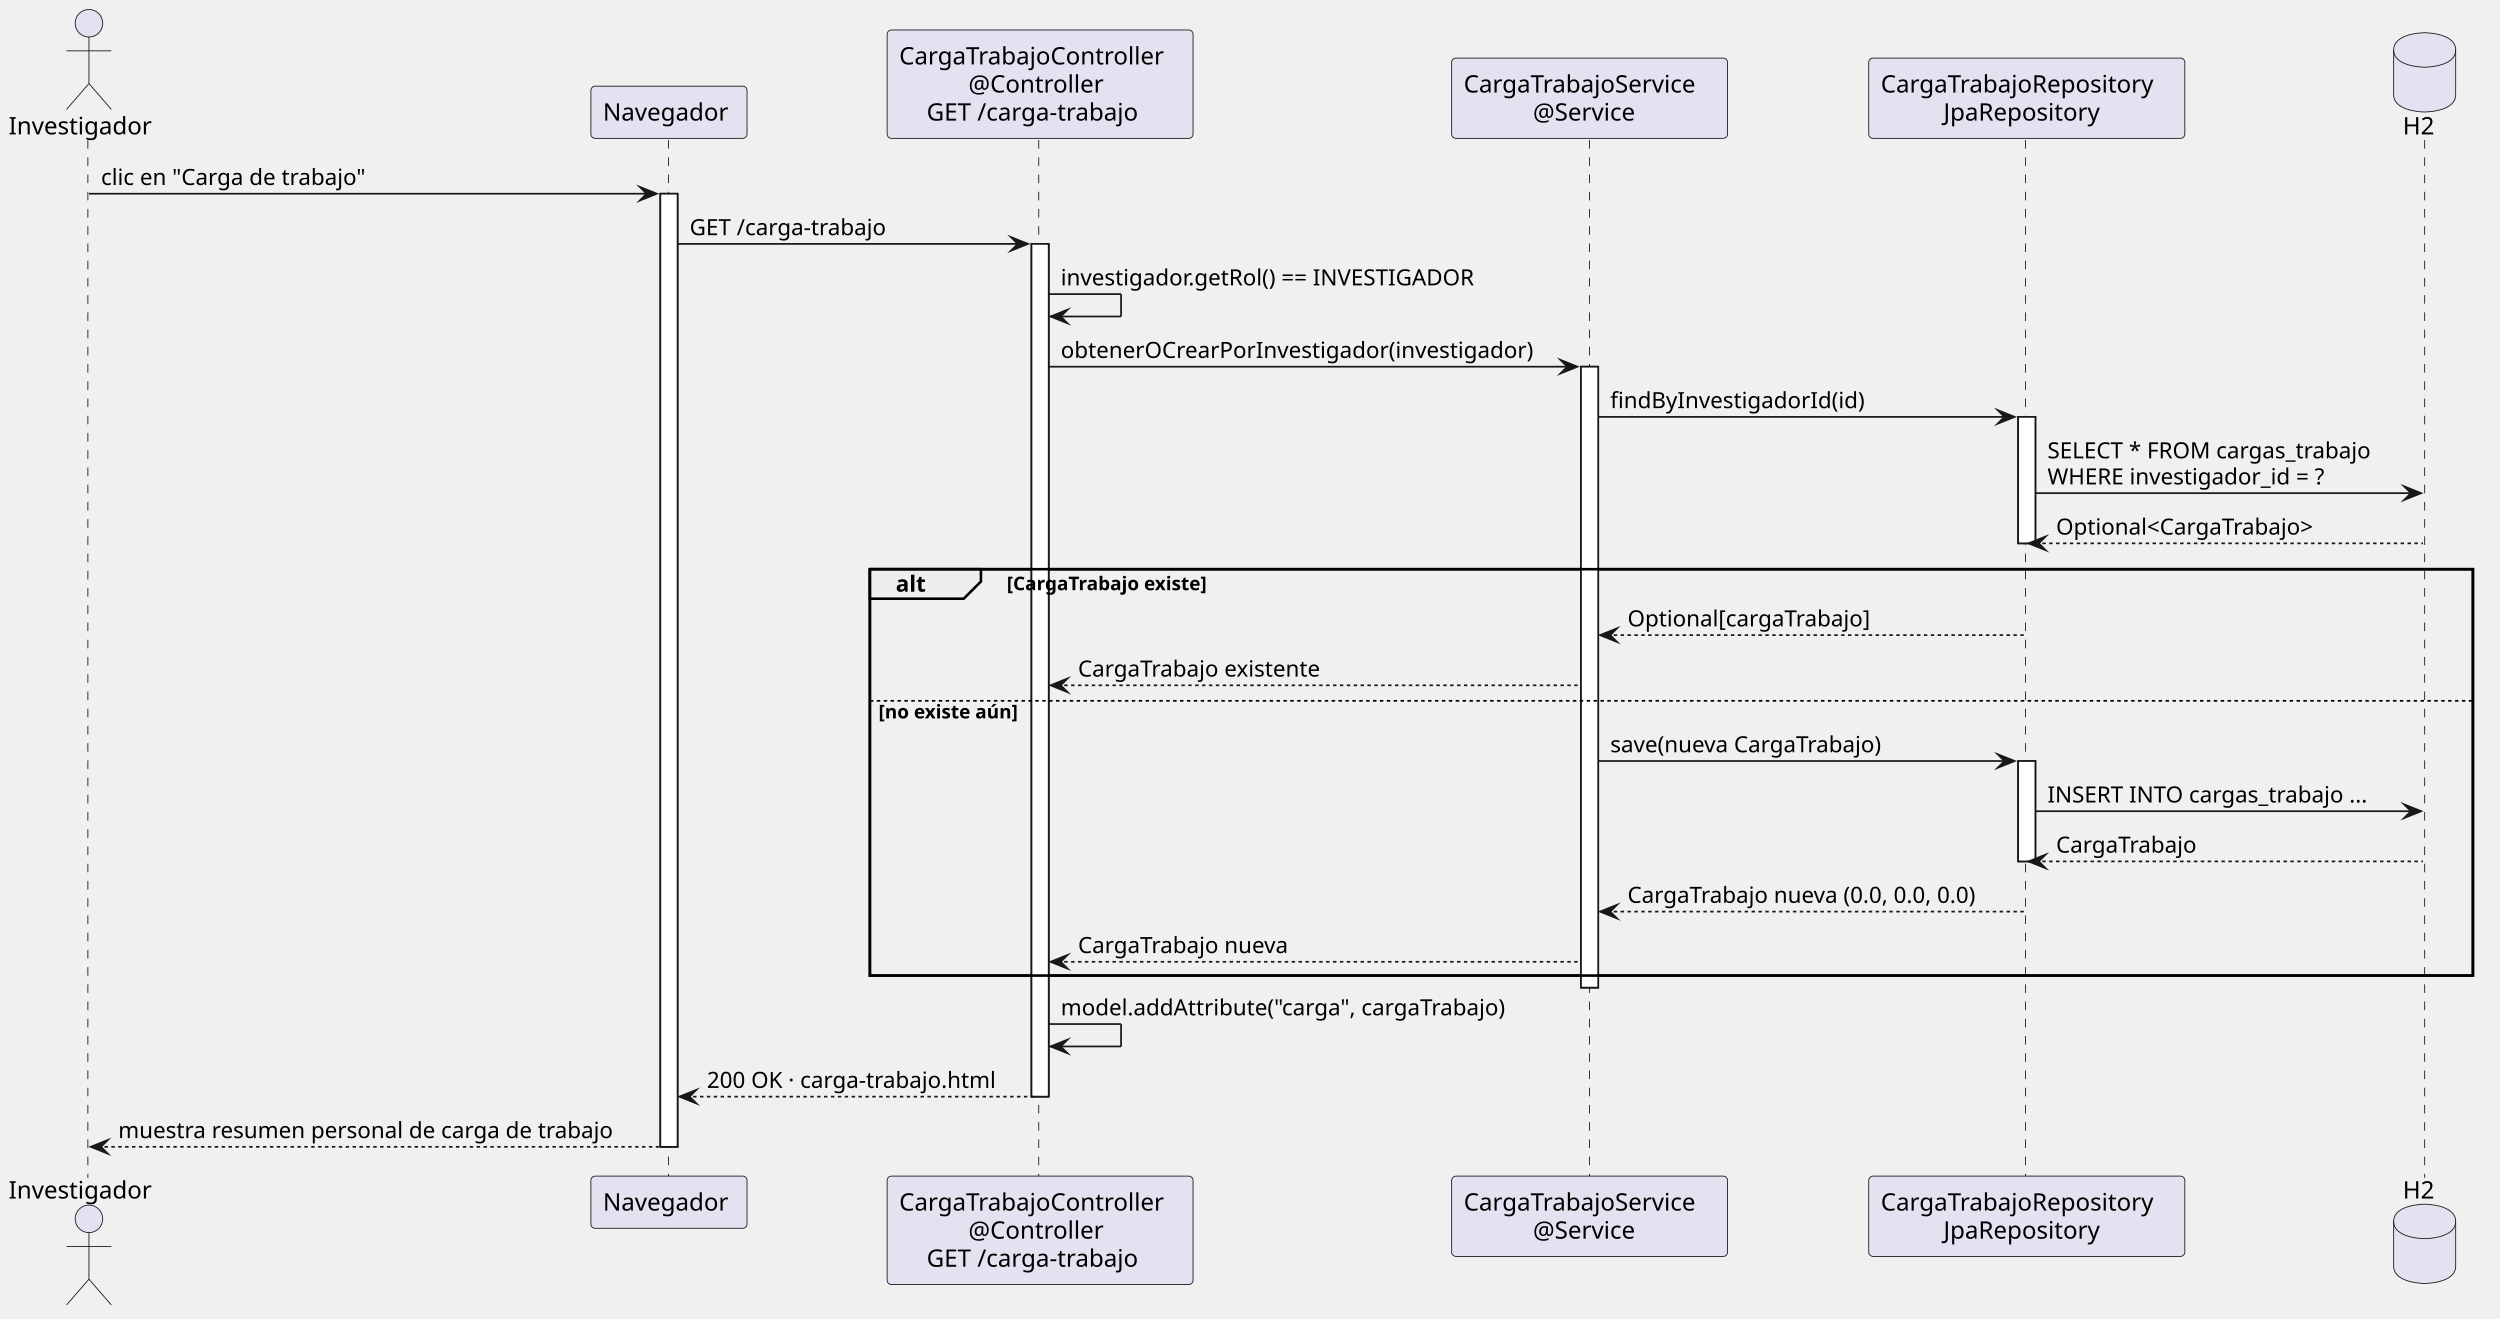
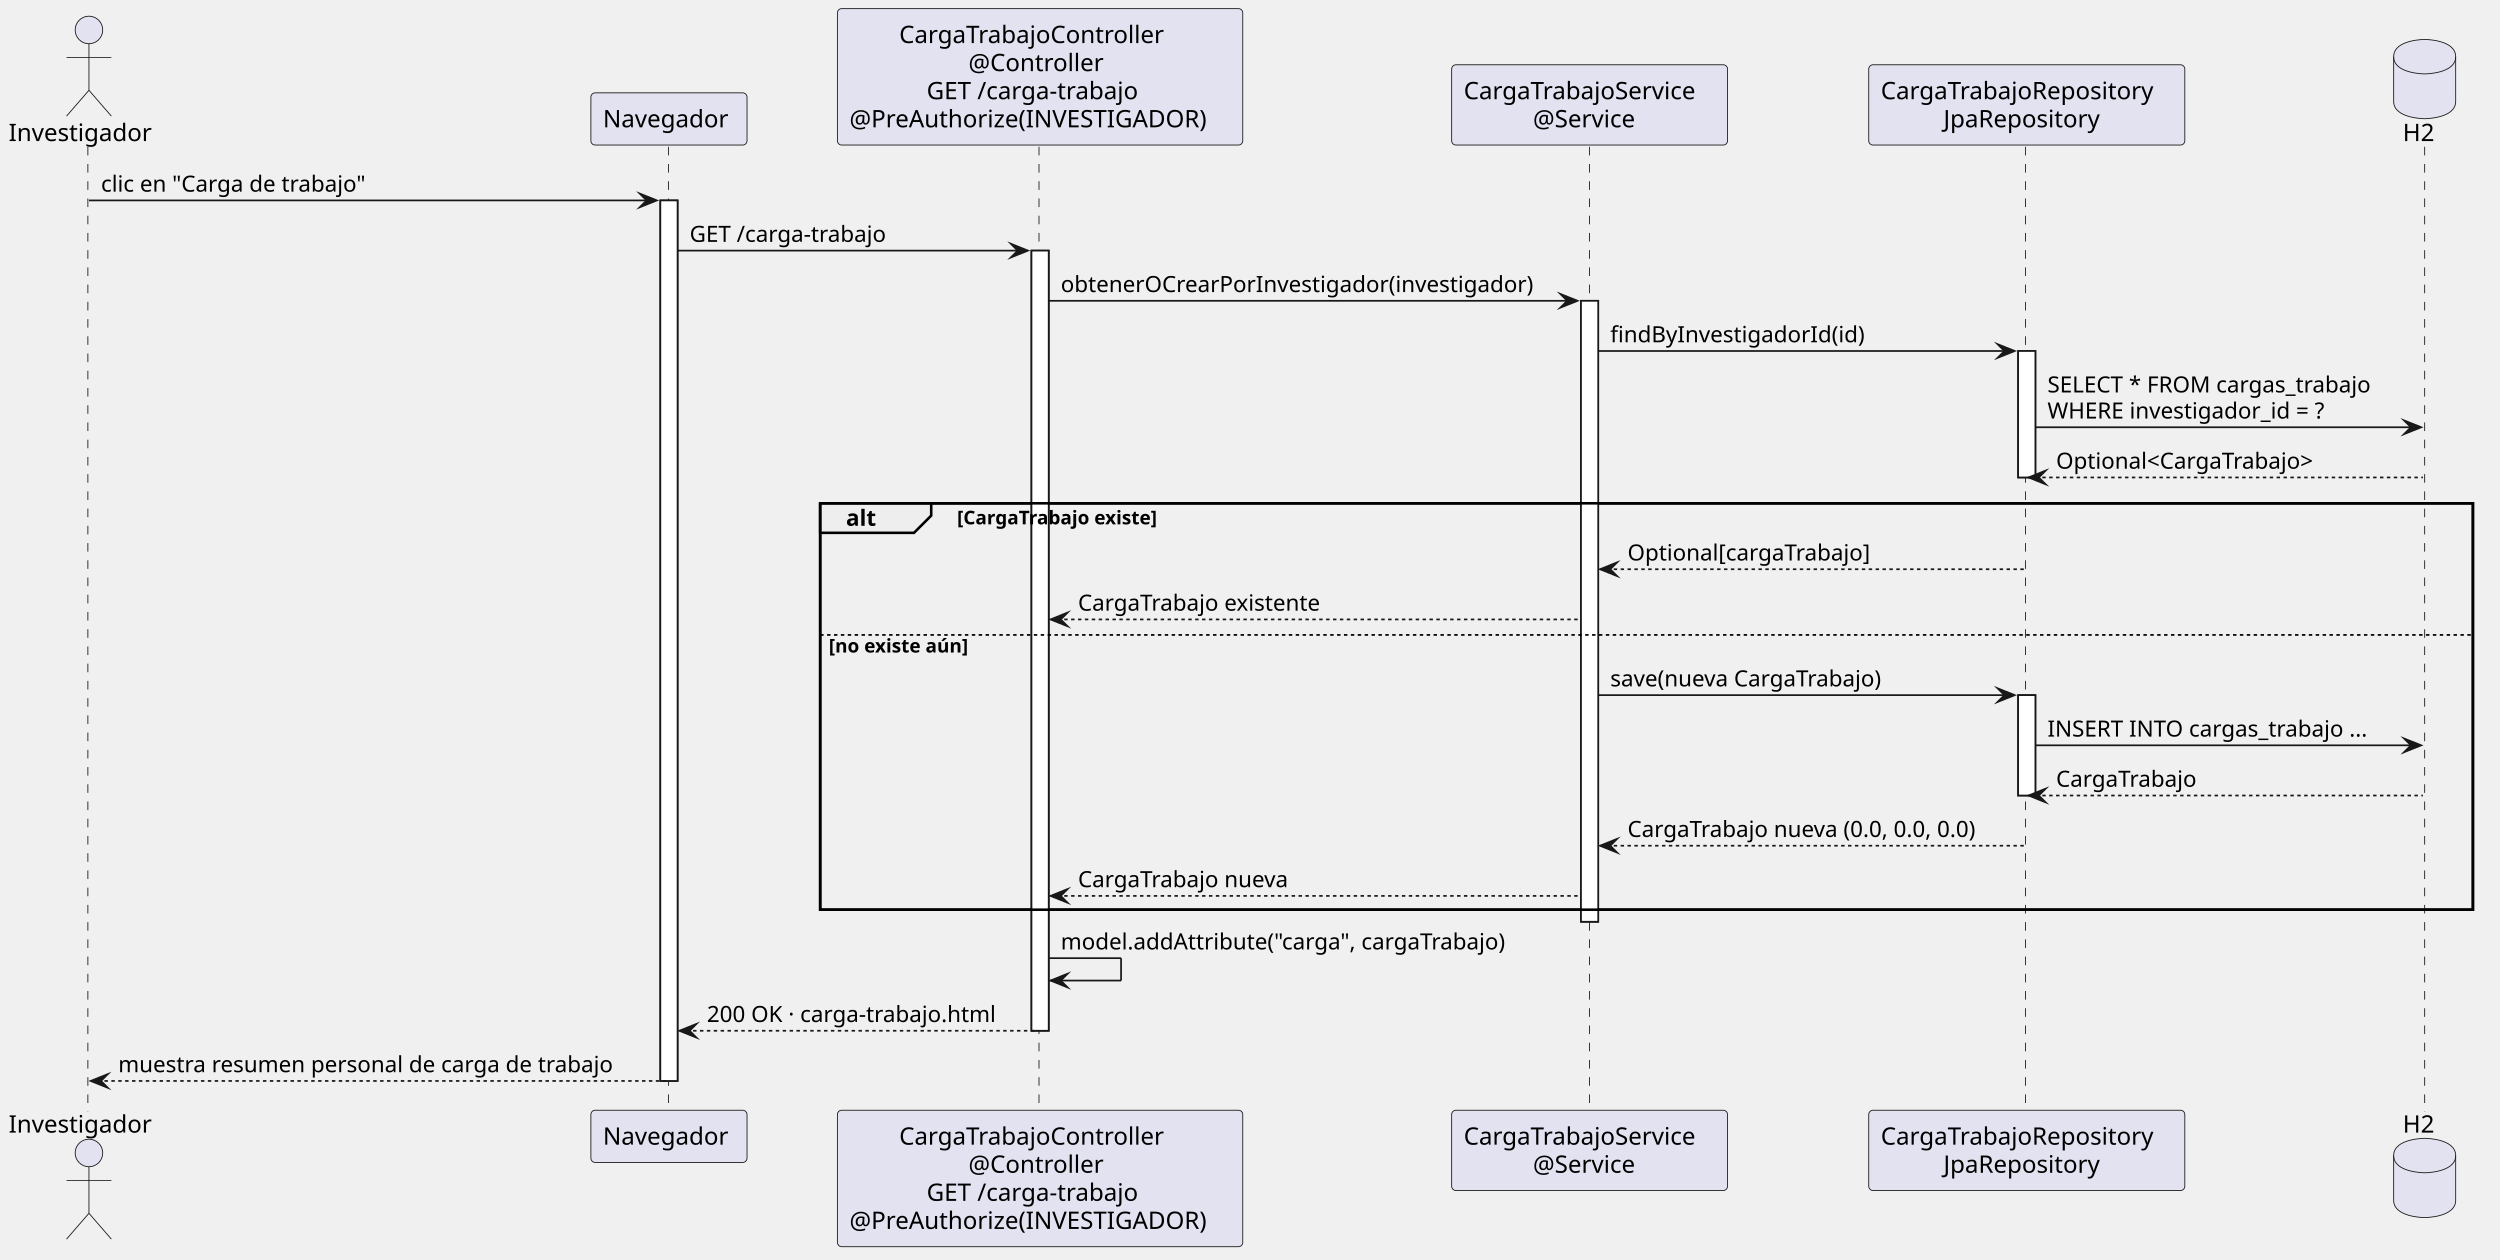
- <svg xmlns="http://www.w3.org/2000/svg" contentStyleType="text/css" data-diagram-type="SEQUENCE" height="765px" preserveAspectRatio="none" style="width:1451px;height:765px;background:#FFFFFF;" version="1.1" viewBox="0 0 1451 765" width="1451px" zoomAndPan="magnify">
+ <svg xmlns="http://www.w3.org/2000/svg" contentStyleType="text/css" data-diagram-type="SEQUENCE" height="731px" preserveAspectRatio="none" style="width:1451px;height:731px;background:#FFFFFF;" version="1.1" viewBox="0 0 1451 731" width="1451px" zoomAndPan="magnify">
  <defs />
  <g>
    <g>
-       <rect fill="#FFFFFF" height="553.195" style="stroke:#181818;stroke-width:1;" width="10" x="383.263" y="112.43" />
-     </g>
-     <g>
-       <rect fill="#FFFFFF" height="494.93" style="stroke:#181818;stroke-width:1;" width="10" x="598.666" y="141.562" />
-     </g>
-     <g>
-       <rect fill="#FFFFFF" height="360.398" style="stroke:#181818;stroke-width:1;" width="10" x="917.602" y="212.828" />
-     </g>
-     <g>
-       <rect fill="#FFFFFF" height="73.398" style="stroke:#181818;stroke-width:1;" width="10" x="1171.34" y="241.961" />
-     </g>
-     <g>
-       <rect fill="#FFFFFF" height="58.266" style="stroke:#181818;stroke-width:1;" width="10" x="1171.34" y="441.695" />
-     </g>
-     <rect fill="none" height="235.867" style="stroke:#000000;stroke-width:1.5;" width="930.391" x="504.888" y="330.359" />
+       <rect fill="#FFFFFF" height="511.062" style="stroke:#181818;stroke-width:1;" width="10" x="383.263" y="116.32" />
+     </g>
+     <g>
+       <rect fill="#FFFFFF" height="452.797" style="stroke:#181818;stroke-width:1;" width="10" x="598.666" y="145.453" />
+     </g>
+     <g>
+       <rect fill="#FFFFFF" height="360.398" style="stroke:#181818;stroke-width:1;" width="10" x="917.602" y="174.586" />
+     </g>
+     <g>
+       <rect fill="#FFFFFF" height="73.398" style="stroke:#181818;stroke-width:1;" width="10" x="1171.34" y="203.719" />
+     </g>
+     <g>
+       <rect fill="#FFFFFF" height="58.266" style="stroke:#181818;stroke-width:1;" width="10" x="1171.34" y="403.453" />
+     </g>
+     <rect fill="none" height="235.867" style="stroke:#000000;stroke-width:1.5;" width="959.245" x="476.033" y="292.117" />
    <g class="participant-lifeline" data-entity-uid="part1" data-qualified-name="Inv" data-source-line="3" id="part1-lifeline">
      <g>
-         <rect fill="#000000" fill-opacity="0" height="602.328" width="8" x="47.623" y="81.297" />
-         <line style="stroke:#181818;stroke-width:0.5;stroke-dasharray:5,5;" x1="51" x2="51" y1="81.297" y2="683.625" />
+         <rect fill="#000000" fill-opacity="0" height="560.195" width="8" x="47.623" y="85.188" />
+         <line style="stroke:#181818;stroke-width:0.5;stroke-dasharray:5,5;" x1="51" x2="51" y1="85.188" y2="645.383" />
      </g>
    </g>
    <g class="participant-lifeline" data-entity-uid="part2" data-qualified-name="Nav" data-source-line="4" id="part2-lifeline">
      <g>
-         <rect fill="#000000" fill-opacity="0" height="602.328" width="8" x="384.263" y="81.297" />
-         <line style="stroke:#181818;stroke-width:0.5;stroke-dasharray:5,5;" x1="387.951" x2="387.951" y1="81.297" y2="683.625" />
+         <rect fill="#000000" fill-opacity="0" height="560.195" width="8" x="384.263" y="85.188" />
+         <line style="stroke:#181818;stroke-width:0.5;stroke-dasharray:5,5;" x1="387.951" x2="387.951" y1="85.188" y2="645.383" />
      </g>
    </g>
    <g class="participant-lifeline" data-entity-uid="part3" data-qualified-name="Ctrl" data-source-line="5" id="part3-lifeline">
      <g>
-         <rect fill="#000000" fill-opacity="0" height="602.328" width="8" x="599.666" y="81.297" />
-         <line style="stroke:#181818;stroke-width:0.5;stroke-dasharray:5,5;" x1="602.888" x2="602.888" y1="81.297" y2="683.625" />
+         <rect fill="#000000" fill-opacity="0" height="560.195" width="8" x="599.666" y="85.188" />
+         <line style="stroke:#181818;stroke-width:0.5;stroke-dasharray:5,5;" x1="603.033" x2="603.033" y1="85.188" y2="645.383" />
      </g>
    </g>
    <g class="participant-lifeline" data-entity-uid="part4" data-qualified-name="Service" data-source-line="6" id="part4-lifeline">
      <g>
-         <rect fill="#000000" fill-opacity="0" height="602.328" width="8" x="918.602" y="81.297" />
-         <line style="stroke:#181818;stroke-width:0.5;stroke-dasharray:5,5;" x1="922.539" x2="922.539" y1="81.297" y2="683.625" />
+         <rect fill="#000000" fill-opacity="0" height="560.195" width="8" x="918.602" y="85.188" />
+         <line style="stroke:#181818;stroke-width:0.5;stroke-dasharray:5,5;" x1="922.539" x2="922.539" y1="85.188" y2="645.383" />
      </g>
    </g>
    <g class="participant-lifeline" data-entity-uid="part5" data-qualified-name="Repo" data-source-line="7" id="part5-lifeline">
      <g>
-         <rect fill="#000000" fill-opacity="0" height="602.328" width="8" x="1172.34" y="81.297" />
-         <line style="stroke:#181818;stroke-width:0.5;stroke-dasharray:5,5;" x1="1175.612" x2="1175.612" y1="81.297" y2="683.625" />
+         <rect fill="#000000" fill-opacity="0" height="560.195" width="8" x="1172.34" y="85.188" />
+         <line style="stroke:#181818;stroke-width:0.5;stroke-dasharray:5,5;" x1="1175.612" x2="1175.612" y1="85.188" y2="645.383" />
      </g>
    </g>
    <g class="participant-lifeline" data-entity-uid="part6" data-qualified-name="DB" data-source-line="8" id="part6-lifeline">
      <g>
-         <rect fill="#000000" fill-opacity="0" height="602.328" width="8" x="1403.278" y="81.297" />
-         <line style="stroke:#181818;stroke-width:0.5;stroke-dasharray:5,5;" x1="1407.278" x2="1407.278" y1="81.297" y2="683.625" />
+         <rect fill="#000000" fill-opacity="0" height="560.195" width="8" x="1403.278" y="85.188" />
+         <line style="stroke:#181818;stroke-width:0.5;stroke-dasharray:5,5;" x1="1407.278" x2="1407.278" y1="85.188" y2="645.383" />
      </g>
    </g>
    <g class="participant participant-head" data-entity-uid="part1" data-qualified-name="Inv" data-source-line="3" id="part1-head">
-       <text fill="#000000" font-family="sans-serif" font-size="14" lengthAdjust="spacing" textLength="87.247" x="5" y="77.995">Investigador</text>
-       <ellipse cx="51.623" cy="13.5" fill="#E2E2F0" rx="8" ry="8" style="stroke:#181818;stroke-width:0.5;" />
-       <path d="M51.623,21.5 L51.623,48.5 M38.623,29.5 L64.624,29.5 M51.623,48.5 L38.623,63.5 M51.623,48.5 L64.624,63.5" fill="none" style="stroke:#181818;stroke-width:0.5;" />
+       <text fill="#000000" font-family="sans-serif" font-size="14" lengthAdjust="spacing" textLength="87.247" x="5" y="81.886">Investigador</text>
+       <ellipse cx="51.623" cy="17.391" fill="#E2E2F0" rx="8" ry="8" style="stroke:#181818;stroke-width:0.5;" />
+       <path d="M51.623,25.391 L51.623,52.391 M38.623,33.391 L64.624,33.391 M51.623,52.391 L38.623,67.391 M51.623,52.391 L64.624,67.391" fill="none" style="stroke:#181818;stroke-width:0.5;" />
    </g>
    <g class="participant participant-tail" data-entity-uid="part1" data-qualified-name="Inv" data-source-line="3" id="part1-tail">
-       <text fill="#000000" font-family="sans-serif" font-size="14" lengthAdjust="spacing" textLength="87.247" x="5" y="695.62">Investigador</text>
-       <ellipse cx="51.623" cy="707.422" fill="#E2E2F0" rx="8" ry="8" style="stroke:#181818;stroke-width:0.5;" />
-       <path d="M51.623,715.422 L51.623,742.422 M38.623,723.422 L64.624,723.422 M51.623,742.422 L38.623,757.422 M51.623,742.422 L64.624,757.422" fill="none" style="stroke:#181818;stroke-width:0.5;" />
+       <text fill="#000000" font-family="sans-serif" font-size="14" lengthAdjust="spacing" textLength="87.247" x="5" y="657.378">Investigador</text>
+       <ellipse cx="51.623" cy="669.18" fill="#E2E2F0" rx="8" ry="8" style="stroke:#181818;stroke-width:0.5;" />
+       <path d="M51.623,677.18 L51.623,704.18 M38.623,685.18 L64.624,685.18 M51.623,704.18 L38.623,719.18 M51.623,704.18 L64.624,719.18" fill="none" style="stroke:#181818;stroke-width:0.5;" />
    </g>
    <g class="participant participant-head" data-entity-uid="part2" data-qualified-name="Nav" data-source-line="4" id="part2-head">
-       <rect fill="#E2E2F0" height="30.297" rx="2.5" ry="2.5" style="stroke:#181818;stroke-width:0.5;" width="90.624" x="342.951" y="50" />
-       <text fill="#000000" font-family="sans-serif" font-size="14" lengthAdjust="spacing" textLength="76.624" x="349.951" y="69.995">Navegador</text>
+       <rect fill="#E2E2F0" height="30.297" rx="2.5" ry="2.5" style="stroke:#181818;stroke-width:0.5;" width="90.624" x="342.951" y="53.891" />
+       <text fill="#000000" font-family="sans-serif" font-size="14" lengthAdjust="spacing" textLength="76.624" x="349.951" y="73.886">Navegador</text>
    </g>
    <g class="participant participant-tail" data-entity-uid="part2" data-qualified-name="Nav" data-source-line="4" id="part2-tail">
-       <rect fill="#E2E2F0" height="30.297" rx="2.5" ry="2.5" style="stroke:#181818;stroke-width:0.5;" width="90.624" x="342.951" y="682.625" />
-       <text fill="#000000" font-family="sans-serif" font-size="14" lengthAdjust="spacing" textLength="76.624" x="349.951" y="702.62">Navegador</text>
+       <rect fill="#E2E2F0" height="30.297" rx="2.5" ry="2.5" style="stroke:#181818;stroke-width:0.5;" width="90.624" x="342.951" y="644.383" />
+       <text fill="#000000" font-family="sans-serif" font-size="14" lengthAdjust="spacing" textLength="76.624" x="349.951" y="664.378">Navegador</text>
    </g>
    <g class="participant participant-head" data-entity-uid="part3" data-qualified-name="Ctrl" data-source-line="5" id="part3-head">
-       <rect fill="#E2E2F0" height="62.891" rx="2.5" ry="2.5" style="stroke:#181818;stroke-width:0.5;" width="177.557" x="514.888" y="17.406" />
-       <text fill="#000000" font-family="sans-serif" font-size="14" lengthAdjust="spacing" textLength="163.557" x="521.888" y="37.401">CargaTrabajoController</text>
-       <text fill="#000000" font-family="sans-serif" font-size="14" lengthAdjust="spacing" textLength="83.173" x="562.08" y="53.698">@Controller</text>
-       <text fill="#000000" font-family="sans-serif" font-size="14" lengthAdjust="spacing" textLength="131.708" x="537.812" y="69.995">GET /carga-trabajo</text>
+       <rect fill="#E2E2F0" height="79.188" rx="2.5" ry="2.5" style="stroke:#181818;stroke-width:0.5;" width="235.266" x="486.033" y="5" />
+       <text fill="#000000" font-family="sans-serif" font-size="14" lengthAdjust="spacing" textLength="163.557" x="521.888" y="24.995">CargaTrabajoController</text>
+       <text fill="#000000" font-family="sans-serif" font-size="14" lengthAdjust="spacing" textLength="83.173" x="562.08" y="41.292">@Controller</text>
+       <text fill="#000000" font-family="sans-serif" font-size="14" lengthAdjust="spacing" textLength="131.708" x="537.812" y="57.589">GET /carga-trabajo</text>
+       <text fill="#000000" font-family="sans-serif" font-size="14" lengthAdjust="spacing" textLength="221.266" x="493.033" y="73.886">@PreAuthorize(INVESTIGADOR)</text>
    </g>
    <g class="participant participant-tail" data-entity-uid="part3" data-qualified-name="Ctrl" data-source-line="5" id="part3-tail">
-       <rect fill="#E2E2F0" height="62.891" rx="2.5" ry="2.5" style="stroke:#181818;stroke-width:0.5;" width="177.557" x="514.888" y="682.625" />
-       <text fill="#000000" font-family="sans-serif" font-size="14" lengthAdjust="spacing" textLength="163.557" x="521.888" y="702.62">CargaTrabajoController</text>
-       <text fill="#000000" font-family="sans-serif" font-size="14" lengthAdjust="spacing" textLength="83.173" x="562.08" y="718.917">@Controller</text>
-       <text fill="#000000" font-family="sans-serif" font-size="14" lengthAdjust="spacing" textLength="131.708" x="537.812" y="735.214">GET /carga-trabajo</text>
+       <rect fill="#E2E2F0" height="79.188" rx="2.5" ry="2.5" style="stroke:#181818;stroke-width:0.5;" width="235.266" x="486.033" y="644.383" />
+       <text fill="#000000" font-family="sans-serif" font-size="14" lengthAdjust="spacing" textLength="163.557" x="521.888" y="664.378">CargaTrabajoController</text>
+       <text fill="#000000" font-family="sans-serif" font-size="14" lengthAdjust="spacing" textLength="83.173" x="562.08" y="680.675">@Controller</text>
+       <text fill="#000000" font-family="sans-serif" font-size="14" lengthAdjust="spacing" textLength="131.708" x="537.812" y="696.972">GET /carga-trabajo</text>
+       <text fill="#000000" font-family="sans-serif" font-size="14" lengthAdjust="spacing" textLength="221.266" x="493.033" y="713.269">@PreAuthorize(INVESTIGADOR)</text>
    </g>
    <g class="participant participant-head" data-entity-uid="part4" data-qualified-name="Service" data-source-line="6" id="part4-head">
-       <rect fill="#E2E2F0" height="46.594" rx="2.5" ry="2.5" style="stroke:#181818;stroke-width:0.5;" width="160.125" x="842.539" y="33.703" />
-       <text fill="#000000" font-family="sans-serif" font-size="14" lengthAdjust="spacing" textLength="146.125" x="849.539" y="53.698">CargaTrabajoService</text>
-       <text fill="#000000" font-family="sans-serif" font-size="14" lengthAdjust="spacing" textLength="65.741" x="889.731" y="69.995">@Service</text>
+       <rect fill="#E2E2F0" height="46.594" rx="2.5" ry="2.5" style="stroke:#181818;stroke-width:0.5;" width="160.125" x="842.539" y="37.594" />
+       <text fill="#000000" font-family="sans-serif" font-size="14" lengthAdjust="spacing" textLength="146.125" x="849.539" y="57.589">CargaTrabajoService</text>
+       <text fill="#000000" font-family="sans-serif" font-size="14" lengthAdjust="spacing" textLength="65.741" x="889.731" y="73.886">@Service</text>
    </g>
    <g class="participant participant-tail" data-entity-uid="part4" data-qualified-name="Service" data-source-line="6" id="part4-tail">
-       <rect fill="#E2E2F0" height="46.594" rx="2.5" ry="2.5" style="stroke:#181818;stroke-width:0.5;" width="160.125" x="842.539" y="682.625" />
-       <text fill="#000000" font-family="sans-serif" font-size="14" lengthAdjust="spacing" textLength="146.125" x="849.539" y="702.62">CargaTrabajoService</text>
-       <text fill="#000000" font-family="sans-serif" font-size="14" lengthAdjust="spacing" textLength="65.741" x="889.731" y="718.917">@Service</text>
+       <rect fill="#E2E2F0" height="46.594" rx="2.5" ry="2.5" style="stroke:#181818;stroke-width:0.5;" width="160.125" x="842.539" y="644.383" />
+       <text fill="#000000" font-family="sans-serif" font-size="14" lengthAdjust="spacing" textLength="146.125" x="849.539" y="664.378">CargaTrabajoService</text>
+       <text fill="#000000" font-family="sans-serif" font-size="14" lengthAdjust="spacing" textLength="65.741" x="889.731" y="680.675">@Service</text>
    </g>
    <g class="participant participant-head" data-entity-uid="part5" data-qualified-name="Repo" data-source-line="7" id="part5-head">
-       <rect fill="#E2E2F0" height="46.594" rx="2.5" ry="2.5" style="stroke:#181818;stroke-width:0.5;" width="183.456" x="1084.612" y="33.703" />
-       <text fill="#000000" font-family="sans-serif" font-size="14" lengthAdjust="spacing" textLength="169.456" x="1091.612" y="53.698">CargaTrabajoRepository</text>
-       <text fill="#000000" font-family="sans-serif" font-size="14" lengthAdjust="spacing" textLength="96.667" x="1128.007" y="69.995">JpaRepository</text>
+       <rect fill="#E2E2F0" height="46.594" rx="2.5" ry="2.5" style="stroke:#181818;stroke-width:0.5;" width="183.456" x="1084.612" y="37.594" />
+       <text fill="#000000" font-family="sans-serif" font-size="14" lengthAdjust="spacing" textLength="169.456" x="1091.612" y="57.589">CargaTrabajoRepository</text>
+       <text fill="#000000" font-family="sans-serif" font-size="14" lengthAdjust="spacing" textLength="96.667" x="1128.007" y="73.886">JpaRepository</text>
    </g>
    <g class="participant participant-tail" data-entity-uid="part5" data-qualified-name="Repo" data-source-line="7" id="part5-tail">
-       <rect fill="#E2E2F0" height="46.594" rx="2.5" ry="2.5" style="stroke:#181818;stroke-width:0.5;" width="183.456" x="1084.612" y="682.625" />
-       <text fill="#000000" font-family="sans-serif" font-size="14" lengthAdjust="spacing" textLength="169.456" x="1091.612" y="702.62">CargaTrabajoRepository</text>
-       <text fill="#000000" font-family="sans-serif" font-size="14" lengthAdjust="spacing" textLength="96.667" x="1128.007" y="718.917">JpaRepository</text>
+       <rect fill="#E2E2F0" height="46.594" rx="2.5" ry="2.5" style="stroke:#181818;stroke-width:0.5;" width="183.456" x="1084.612" y="644.383" />
+       <text fill="#000000" font-family="sans-serif" font-size="14" lengthAdjust="spacing" textLength="169.456" x="1091.612" y="664.378">CargaTrabajoRepository</text>
+       <text fill="#000000" font-family="sans-serif" font-size="14" lengthAdjust="spacing" textLength="96.667" x="1128.007" y="680.675">JpaRepository</text>
    </g>
    <g class="participant participant-head" data-entity-uid="part6" data-qualified-name="DB" data-source-line="8" id="part6-head">
-       <text fill="#000000" font-family="sans-serif" font-size="14" lengthAdjust="spacing" textLength="19.435" x="1394.561" y="77.995">H2</text>
-       <path d="M1389.278,29 C1389.278,19 1407.278,19 1407.278,19 C1407.278,19 1425.278,19 1425.278,29 L1425.278,55 C1425.278,65 1407.278,65 1407.278,65 C1407.278,65 1389.278,65 1389.278,55 L1389.278,29" fill="#E2E2F0" style="stroke:#181818;stroke-width:0.5;" />
-       <path d="M1389.278,29 C1389.278,39 1407.278,39 1407.278,39 C1407.278,39 1425.278,39 1425.278,29" fill="none" style="stroke:#181818;stroke-width:0.5;" />
+       <text fill="#000000" font-family="sans-serif" font-size="14" lengthAdjust="spacing" textLength="19.435" x="1394.561" y="81.886">H2</text>
+       <path d="M1389.278,32.891 C1389.278,22.891 1407.278,22.891 1407.278,22.891 C1407.278,22.891 1425.278,22.891 1425.278,32.891 L1425.278,58.891 C1425.278,68.891 1407.278,68.891 1407.278,68.891 C1407.278,68.891 1389.278,68.891 1389.278,58.891 L1389.278,32.891" fill="#E2E2F0" style="stroke:#181818;stroke-width:0.5;" />
+       <path d="M1389.278,32.891 C1389.278,42.891 1407.278,42.891 1407.278,42.891 C1407.278,42.891 1425.278,42.891 1425.278,32.891" fill="none" style="stroke:#181818;stroke-width:0.5;" />
    </g>
    <g class="participant participant-tail" data-entity-uid="part6" data-qualified-name="DB" data-source-line="8" id="part6-tail">
-       <text fill="#000000" font-family="sans-serif" font-size="14" lengthAdjust="spacing" textLength="19.435" x="1394.561" y="695.62">H2</text>
-       <path d="M1389.278,708.922 C1389.278,698.922 1407.278,698.922 1407.278,698.922 C1407.278,698.922 1425.278,698.922 1425.278,708.922 L1425.278,734.922 C1425.278,744.922 1407.278,744.922 1407.278,744.922 C1407.278,744.922 1389.278,744.922 1389.278,734.922 L1389.278,708.922" fill="#E2E2F0" style="stroke:#181818;stroke-width:0.5;" />
-       <path d="M1389.278,708.922 C1389.278,718.922 1407.278,718.922 1407.278,718.922 C1407.278,718.922 1425.278,718.922 1425.278,708.922" fill="none" style="stroke:#181818;stroke-width:0.5;" />
-     </g>
-     <g>
-       <rect fill="#FFFFFF" height="553.195" style="stroke:#181818;stroke-width:1;" width="10" x="383.263" y="112.43" />
-     </g>
-     <g>
-       <rect fill="#FFFFFF" height="494.93" style="stroke:#181818;stroke-width:1;" width="10" x="598.666" y="141.562" />
-     </g>
-     <g>
-       <rect fill="#FFFFFF" height="360.398" style="stroke:#181818;stroke-width:1;" width="10" x="917.602" y="212.828" />
-     </g>
-     <g>
-       <rect fill="#FFFFFF" height="73.398" style="stroke:#181818;stroke-width:1;" width="10" x="1171.34" y="241.961" />
-     </g>
-     <g>
-       <rect fill="#FFFFFF" height="58.266" style="stroke:#181818;stroke-width:1;" width="10" x="1171.34" y="441.695" />
+       <text fill="#000000" font-family="sans-serif" font-size="14" lengthAdjust="spacing" textLength="19.435" x="1394.561" y="657.378">H2</text>
+       <path d="M1389.278,670.68 C1389.278,660.68 1407.278,660.68 1407.278,660.68 C1407.278,660.68 1425.278,660.68 1425.278,670.68 L1425.278,696.68 C1425.278,706.68 1407.278,706.68 1407.278,706.68 C1407.278,706.68 1389.278,706.68 1389.278,696.68 L1389.278,670.68" fill="#E2E2F0" style="stroke:#181818;stroke-width:0.5;" />
+       <path d="M1389.278,670.68 C1389.278,680.68 1407.278,680.68 1407.278,680.68 C1407.278,680.68 1425.278,680.68 1425.278,670.68" fill="none" style="stroke:#181818;stroke-width:0.5;" />
+     </g>
+     <g>
+       <rect fill="#FFFFFF" height="511.062" style="stroke:#181818;stroke-width:1;" width="10" x="383.263" y="116.32" />
+     </g>
+     <g>
+       <rect fill="#FFFFFF" height="452.797" style="stroke:#181818;stroke-width:1;" width="10" x="598.666" y="145.453" />
+     </g>
+     <g>
+       <rect fill="#FFFFFF" height="360.398" style="stroke:#181818;stroke-width:1;" width="10" x="917.602" y="174.586" />
+     </g>
+     <g>
+       <rect fill="#FFFFFF" height="73.398" style="stroke:#181818;stroke-width:1;" width="10" x="1171.34" y="203.719" />
+     </g>
+     <g>
+       <rect fill="#FFFFFF" height="58.266" style="stroke:#181818;stroke-width:1;" width="10" x="1171.34" y="403.453" />
    </g>
    <g class="message" data-entity-1="part1" data-entity-2="part2" data-source-line="10" id="msg1">
-       <polygon fill="#181818" points="371.263,108.43,381.263,112.43,371.263,116.43,375.263,112.43" style="stroke:#181818;stroke-width:1;stroke-linejoin:miter;stroke-miterlimit:10;" />
-       <line style="stroke:#181818;stroke-width:1;" x1="51.623" x2="377.263" y1="112.43" y2="112.43" />
-       <text fill="#000000" font-family="sans-serif" font-size="13" lengthAdjust="spacing" textLength="167.292" x="58.623" y="107.364">clic en "Carga de trabajo"</text>
+       <polygon fill="#181818" points="371.263,112.32,381.263,116.32,371.263,120.32,375.263,116.32" style="stroke:#181818;stroke-width:1;stroke-linejoin:miter;stroke-miterlimit:10;" />
+       <line style="stroke:#181818;stroke-width:1;" x1="51.623" x2="377.263" y1="116.32" y2="116.32" />
+       <text fill="#000000" font-family="sans-serif" font-size="13" lengthAdjust="spacing" textLength="167.292" x="58.623" y="111.254">clic en "Carga de trabajo"</text>
    </g>
    <g class="message" data-entity-1="part2" data-entity-2="part3" data-source-line="12" id="msg2">
-       <polygon fill="#181818" points="586.666,137.562,596.666,141.562,586.666,145.562,590.666,141.562" style="stroke:#181818;stroke-width:1;stroke-linejoin:miter;stroke-miterlimit:10;" />
-       <line style="stroke:#181818;stroke-width:1;" x1="393.263" x2="592.666" y1="141.562" y2="141.562" />
-       <text fill="#000000" font-family="sans-serif" font-size="13" lengthAdjust="spacing" textLength="122.3" x="400.263" y="136.497">GET /carga-trabajo</text>
-     </g>
-     <g class="message" data-entity-1="part3" data-entity-2="part3" data-source-line="14" id="msg3">
-       <line style="stroke:#181818;stroke-width:1;" x1="608.666" x2="650.666" y1="170.695" y2="170.695" />
-       <line style="stroke:#181818;stroke-width:1;" x1="650.666" x2="650.666" y1="170.695" y2="183.695" />
-       <line style="stroke:#181818;stroke-width:1;" x1="609.666" x2="650.666" y1="183.695" y2="183.695" />
-       <polygon fill="#181818" points="619.666,179.695,609.666,183.695,619.666,187.695,615.666,183.695" style="stroke:#181818;stroke-width:1;stroke-linejoin:miter;stroke-miterlimit:10;" />
-       <text fill="#000000" font-family="sans-serif" font-size="13" lengthAdjust="spacing" textLength="265.998" x="615.666" y="165.629">investigador.getRol() == INVESTIGADOR</text>
-     </g>
-     <g class="message" data-entity-1="part3" data-entity-2="part4" data-source-line="15" id="msg4">
-       <polygon fill="#181818" points="905.602,208.828,915.602,212.828,905.602,216.828,909.602,212.828" style="stroke:#181818;stroke-width:1;stroke-linejoin:miter;stroke-miterlimit:10;" />
-       <line style="stroke:#181818;stroke-width:1;" x1="608.666" x2="911.602" y1="212.828" y2="212.828" />
-       <text fill="#000000" font-family="sans-serif" font-size="13" lengthAdjust="spacing" textLength="289.935" x="615.666" y="207.762">obtenerOCrearPorInvestigador(investigador)</text>
-     </g>
-     <g class="message" data-entity-1="part4" data-entity-2="part5" data-source-line="17" id="msg5">
-       <polygon fill="#181818" points="1159.34,237.961,1169.34,241.961,1159.34,245.961,1163.34,241.961" style="stroke:#181818;stroke-width:1;stroke-linejoin:miter;stroke-miterlimit:10;" />
-       <line style="stroke:#181818;stroke-width:1;" x1="927.602" x2="1165.34" y1="241.961" y2="241.961" />
-       <text fill="#000000" font-family="sans-serif" font-size="13" lengthAdjust="spacing" textLength="156.4" x="934.602" y="236.895">findByInvestigadorId(id)</text>
-     </g>
-     <g class="message" data-entity-1="part5" data-entity-2="part6" data-source-line="19" id="msg6">
-       <polygon fill="#181818" points="1395.278,282.227,1405.278,286.227,1395.278,290.227,1399.278,286.227" style="stroke:#181818;stroke-width:1;stroke-linejoin:miter;stroke-miterlimit:10;" />
-       <line style="stroke:#181818;stroke-width:1;" x1="1181.34" x2="1401.278" y1="286.227" y2="286.227" />
-       <text fill="#000000" font-family="sans-serif" font-size="13" lengthAdjust="spacing" textLength="201.938" x="1188.34" y="266.028">SELECT * FROM cargas_trabajo</text>
-       <text fill="#000000" font-family="sans-serif" font-size="13" lengthAdjust="spacing" textLength="177.436" x="1188.34" y="281.161">WHERE investigador_id = ?</text>
-     </g>
-     <g class="message" data-entity-1="part6" data-entity-2="part5" data-source-line="20" id="msg7">
-       <polygon fill="#181818" points="1187.34,311.359,1177.34,315.359,1187.34,319.359,1183.34,315.359" style="stroke:#181818;stroke-width:1;stroke-linejoin:miter;stroke-miterlimit:10;" />
-       <line style="stroke:#181818;stroke-width:1;stroke-dasharray:2,2;" x1="1181.34" x2="1406.278" y1="315.359" y2="315.359" />
-       <text fill="#000000" font-family="sans-serif" font-size="13" lengthAdjust="spacing" textLength="164.392" x="1193.34" y="310.293">Optional&lt;CargaTrabajo&gt;</text>
-     </g>
-     <path d="M504.888,330.359 L569.331,330.359 L569.331,337.492 L559.331,347.492 L504.888,347.492 L504.888,330.359" fill="#EEEEEE" style="stroke:#000000;stroke-width:1.5;" />
-     <rect fill="none" height="235.867" style="stroke:#000000;stroke-width:1.5;" width="930.391" x="504.888" y="330.359" />
-     <text fill="#000000" font-family="sans-serif" font-size="13" font-weight="700" lengthAdjust="spacing" textLength="19.443" x="519.888" y="343.426">alt</text>
-     <text fill="#000000" font-family="sans-serif" font-size="11" font-weight="700" lengthAdjust="spacing" textLength="134.669" x="584.331" y="342.57">[CargaTrabajo existe]</text>
-     <g class="message" data-entity-1="part5" data-entity-2="part4" data-source-line="24" id="msg8">
-       <polygon fill="#181818" points="938.602,364.625,928.602,368.625,938.602,372.625,934.602,368.625" style="stroke:#181818;stroke-width:1;stroke-linejoin:miter;stroke-miterlimit:10;" />
-       <line style="stroke:#181818;stroke-width:1;stroke-dasharray:2,2;" x1="932.602" x2="1175.34" y1="368.625" y2="368.625" />
-       <text fill="#000000" font-family="sans-serif" font-size="13" lengthAdjust="spacing" textLength="150.82" x="944.602" y="363.559">Optional[cargaTrabajo]</text>
-     </g>
-     <g class="message" data-entity-1="part4" data-entity-2="part3" data-source-line="25" id="msg9">
-       <polygon fill="#181818" points="619.666,393.758,609.666,397.758,619.666,401.758,615.666,397.758" style="stroke:#181818;stroke-width:1;stroke-linejoin:miter;stroke-miterlimit:10;" />
-       <line style="stroke:#181818;stroke-width:1;stroke-dasharray:2,2;" x1="613.666" x2="916.602" y1="397.758" y2="397.758" />
-       <text fill="#000000" font-family="sans-serif" font-size="13" lengthAdjust="spacing" textLength="152.28" x="625.666" y="392.692">CargaTrabajo existente</text>
-     </g>
-     <line style="stroke:#000000;stroke-width:1;stroke-dasharray:2,2;" x1="504.888" x2="1435.278" y1="406.758" y2="406.758" />
-     <text fill="#000000" font-family="sans-serif" font-size="11" font-weight="700" lengthAdjust="spacing" textLength="93.779" x="509.888" y="416.968">[no existe aún]</text>
-     <g class="message" data-entity-1="part4" data-entity-2="part5" data-source-line="27" id="msg10">
-       <polygon fill="#181818" points="1159.34,437.695,1169.34,441.695,1159.34,445.695,1163.34,441.695" style="stroke:#181818;stroke-width:1;stroke-linejoin:miter;stroke-miterlimit:10;" />
-       <line style="stroke:#181818;stroke-width:1;" x1="927.602" x2="1165.34" y1="441.695" y2="441.695" />
-       <text fill="#000000" font-family="sans-serif" font-size="13" lengthAdjust="spacing" textLength="172.485" x="934.602" y="436.629">save(nueva CargaTrabajo)</text>
-     </g>
-     <g class="message" data-entity-1="part5" data-entity-2="part6" data-source-line="29" id="msg11">
-       <polygon fill="#181818" points="1395.278,466.828,1405.278,470.828,1395.278,474.828,1399.278,470.828" style="stroke:#181818;stroke-width:1;stroke-linejoin:miter;stroke-miterlimit:10;" />
-       <line style="stroke:#181818;stroke-width:1;" x1="1181.34" x2="1401.278" y1="470.828" y2="470.828" />
-       <text fill="#000000" font-family="sans-serif" font-size="13" lengthAdjust="spacing" textLength="199.666" x="1188.34" y="465.762">INSERT INTO cargas_trabajo ...</text>
-     </g>
-     <g class="message" data-entity-1="part6" data-entity-2="part5" data-source-line="30" id="msg12">
-       <polygon fill="#181818" points="1187.34,495.961,1177.34,499.961,1187.34,503.961,1183.34,499.961" style="stroke:#181818;stroke-width:1;stroke-linejoin:miter;stroke-miterlimit:10;" />
-       <line style="stroke:#181818;stroke-width:1;stroke-dasharray:2,2;" x1="1181.34" x2="1406.278" y1="499.961" y2="499.961" />
-       <text fill="#000000" font-family="sans-serif" font-size="13" lengthAdjust="spacing" textLength="87.642" x="1193.34" y="494.895">CargaTrabajo</text>
-     </g>
-     <g class="message" data-entity-1="part5" data-entity-2="part4" data-source-line="32" id="msg13">
-       <polygon fill="#181818" points="938.602,525.094,928.602,529.094,938.602,533.094,934.602,529.094" style="stroke:#181818;stroke-width:1;stroke-linejoin:miter;stroke-miterlimit:10;" />
-       <line style="stroke:#181818;stroke-width:1;stroke-dasharray:2,2;" x1="932.602" x2="1175.34" y1="529.094" y2="529.094" />
-       <text fill="#000000" font-family="sans-serif" font-size="13" lengthAdjust="spacing" textLength="224.739" x="944.602" y="524.028">CargaTrabajo nueva (0.0, 0.0, 0.0)</text>
-     </g>
-     <g class="message" data-entity-1="part4" data-entity-2="part3" data-source-line="33" id="msg14">
-       <polygon fill="#181818" points="619.666,554.227,609.666,558.227,619.666,562.227,615.666,558.227" style="stroke:#181818;stroke-width:1;stroke-linejoin:miter;stroke-miterlimit:10;" />
-       <line style="stroke:#181818;stroke-width:1;stroke-dasharray:2,2;" x1="613.666" x2="916.602" y1="558.227" y2="558.227" />
-       <text fill="#000000" font-family="sans-serif" font-size="13" lengthAdjust="spacing" textLength="131.911" x="625.666" y="553.161">CargaTrabajo nueva</text>
-     </g>
-     <g class="message" data-entity-1="part3" data-entity-2="part3" data-source-line="37" id="msg15">
-       <line style="stroke:#181818;stroke-width:1;" x1="608.666" x2="650.666" y1="594.359" y2="594.359" />
-       <line style="stroke:#181818;stroke-width:1;" x1="650.666" x2="650.666" y1="594.359" y2="607.359" />
-       <line style="stroke:#181818;stroke-width:1;" x1="609.666" x2="650.666" y1="607.359" y2="607.359" />
-       <polygon fill="#181818" points="619.666,603.359,609.666,607.359,619.666,611.359,615.666,607.359" style="stroke:#181818;stroke-width:1;stroke-linejoin:miter;stroke-miterlimit:10;" />
-       <text fill="#000000" font-family="sans-serif" font-size="13" lengthAdjust="spacing" textLength="279.468" x="615.666" y="589.293">model.addAttribute("carga", cargaTrabajo)</text>
-     </g>
-     <g class="message" data-entity-1="part3" data-entity-2="part2" data-source-line="38" id="msg16">
-       <polygon fill="#181818" points="404.263,632.492,394.263,636.492,404.263,640.492,400.263,636.492" style="stroke:#181818;stroke-width:1;stroke-linejoin:miter;stroke-miterlimit:10;" />
-       <line style="stroke:#181818;stroke-width:1;stroke-dasharray:2,2;" x1="398.263" x2="602.666" y1="636.492" y2="636.492" />
-       <text fill="#000000" font-family="sans-serif" font-size="13" lengthAdjust="spacing" textLength="181.403" x="410.263" y="631.426">200 OK · carga-trabajo.html</text>
-     </g>
-     <g class="message" data-entity-1="part2" data-entity-2="part1" data-source-line="40" id="msg17">
-       <polygon fill="#181818" points="62.623,661.625,52.623,665.625,62.623,669.625,58.623,665.625" style="stroke:#181818;stroke-width:1;stroke-linejoin:miter;stroke-miterlimit:10;" />
-       <line style="stroke:#181818;stroke-width:1;stroke-dasharray:2,2;" x1="56.623" x2="387.263" y1="665.625" y2="665.625" />
-       <text fill="#000000" font-family="sans-serif" font-size="13" lengthAdjust="spacing" textLength="307.639" x="68.624" y="660.559">muestra resumen personal de carga de trabajo</text>
+       <polygon fill="#181818" points="586.666,141.453,596.666,145.453,586.666,149.453,590.666,145.453" style="stroke:#181818;stroke-width:1;stroke-linejoin:miter;stroke-miterlimit:10;" />
+       <line style="stroke:#181818;stroke-width:1;" x1="393.263" x2="592.666" y1="145.453" y2="145.453" />
+       <text fill="#000000" font-family="sans-serif" font-size="13" lengthAdjust="spacing" textLength="122.3" x="400.263" y="140.387">GET /carga-trabajo</text>
+     </g>
+     <g class="message" data-entity-1="part3" data-entity-2="part4" data-source-line="14" id="msg3">
+       <polygon fill="#181818" points="905.602,170.586,915.602,174.586,905.602,178.586,909.602,174.586" style="stroke:#181818;stroke-width:1;stroke-linejoin:miter;stroke-miterlimit:10;" />
+       <line style="stroke:#181818;stroke-width:1;" x1="608.666" x2="911.602" y1="174.586" y2="174.586" />
+       <text fill="#000000" font-family="sans-serif" font-size="13" lengthAdjust="spacing" textLength="289.935" x="615.666" y="169.52">obtenerOCrearPorInvestigador(investigador)</text>
+     </g>
+     <g class="message" data-entity-1="part4" data-entity-2="part5" data-source-line="16" id="msg4">
+       <polygon fill="#181818" points="1159.34,199.719,1169.34,203.719,1159.34,207.719,1163.34,203.719" style="stroke:#181818;stroke-width:1;stroke-linejoin:miter;stroke-miterlimit:10;" />
+       <line style="stroke:#181818;stroke-width:1;" x1="927.602" x2="1165.34" y1="203.719" y2="203.719" />
+       <text fill="#000000" font-family="sans-serif" font-size="13" lengthAdjust="spacing" textLength="156.4" x="934.602" y="198.653">findByInvestigadorId(id)</text>
+     </g>
+     <g class="message" data-entity-1="part5" data-entity-2="part6" data-source-line="18" id="msg5">
+       <polygon fill="#181818" points="1395.278,243.984,1405.278,247.984,1395.278,251.984,1399.278,247.984" style="stroke:#181818;stroke-width:1;stroke-linejoin:miter;stroke-miterlimit:10;" />
+       <line style="stroke:#181818;stroke-width:1;" x1="1181.34" x2="1401.278" y1="247.984" y2="247.984" />
+       <text fill="#000000" font-family="sans-serif" font-size="13" lengthAdjust="spacing" textLength="201.938" x="1188.34" y="227.786">SELECT * FROM cargas_trabajo</text>
+       <text fill="#000000" font-family="sans-serif" font-size="13" lengthAdjust="spacing" textLength="177.436" x="1188.34" y="242.918">WHERE investigador_id = ?</text>
+     </g>
+     <g class="message" data-entity-1="part6" data-entity-2="part5" data-source-line="19" id="msg6">
+       <polygon fill="#181818" points="1187.34,273.117,1177.34,277.117,1187.34,281.117,1183.34,277.117" style="stroke:#181818;stroke-width:1;stroke-linejoin:miter;stroke-miterlimit:10;" />
+       <line style="stroke:#181818;stroke-width:1;stroke-dasharray:2,2;" x1="1181.34" x2="1406.278" y1="277.117" y2="277.117" />
+       <text fill="#000000" font-family="sans-serif" font-size="13" lengthAdjust="spacing" textLength="164.392" x="1193.34" y="272.051">Optional&lt;CargaTrabajo&gt;</text>
+     </g>
+     <path d="M476.033,292.117 L540.476,292.117 L540.476,299.25 L530.476,309.25 L476.033,309.25 L476.033,292.117" fill="#EEEEEE" style="stroke:#000000;stroke-width:1.5;" />
+     <rect fill="none" height="235.867" style="stroke:#000000;stroke-width:1.5;" width="959.245" x="476.033" y="292.117" />
+     <text fill="#000000" font-family="sans-serif" font-size="13" font-weight="700" lengthAdjust="spacing" textLength="19.443" x="491.033" y="305.184">alt</text>
+     <text fill="#000000" font-family="sans-serif" font-size="11" font-weight="700" lengthAdjust="spacing" textLength="134.669" x="555.476" y="304.328">[CargaTrabajo existe]</text>
+     <g class="message" data-entity-1="part5" data-entity-2="part4" data-source-line="23" id="msg7">
+       <polygon fill="#181818" points="938.602,326.383,928.602,330.383,938.602,334.383,934.602,330.383" style="stroke:#181818;stroke-width:1;stroke-linejoin:miter;stroke-miterlimit:10;" />
+       <line style="stroke:#181818;stroke-width:1;stroke-dasharray:2,2;" x1="932.602" x2="1175.34" y1="330.383" y2="330.383" />
+       <text fill="#000000" font-family="sans-serif" font-size="13" lengthAdjust="spacing" textLength="150.82" x="944.602" y="325.317">Optional[cargaTrabajo]</text>
+     </g>
+     <g class="message" data-entity-1="part4" data-entity-2="part3" data-source-line="24" id="msg8">
+       <polygon fill="#181818" points="619.666,355.516,609.666,359.516,619.666,363.516,615.666,359.516" style="stroke:#181818;stroke-width:1;stroke-linejoin:miter;stroke-miterlimit:10;" />
+       <line style="stroke:#181818;stroke-width:1;stroke-dasharray:2,2;" x1="613.666" x2="916.602" y1="359.516" y2="359.516" />
+       <text fill="#000000" font-family="sans-serif" font-size="13" lengthAdjust="spacing" textLength="152.28" x="625.666" y="354.45">CargaTrabajo existente</text>
+     </g>
+     <line style="stroke:#000000;stroke-width:1;stroke-dasharray:2,2;" x1="476.033" x2="1435.278" y1="368.516" y2="368.516" />
+     <text fill="#000000" font-family="sans-serif" font-size="11" font-weight="700" lengthAdjust="spacing" textLength="93.779" x="481.033" y="378.726">[no existe aún]</text>
+     <g class="message" data-entity-1="part4" data-entity-2="part5" data-source-line="26" id="msg9">
+       <polygon fill="#181818" points="1159.34,399.453,1169.34,403.453,1159.34,407.453,1163.34,403.453" style="stroke:#181818;stroke-width:1;stroke-linejoin:miter;stroke-miterlimit:10;" />
+       <line style="stroke:#181818;stroke-width:1;" x1="927.602" x2="1165.34" y1="403.453" y2="403.453" />
+       <text fill="#000000" font-family="sans-serif" font-size="13" lengthAdjust="spacing" textLength="172.485" x="934.602" y="398.387">save(nueva CargaTrabajo)</text>
+     </g>
+     <g class="message" data-entity-1="part5" data-entity-2="part6" data-source-line="28" id="msg10">
+       <polygon fill="#181818" points="1395.278,428.586,1405.278,432.586,1395.278,436.586,1399.278,432.586" style="stroke:#181818;stroke-width:1;stroke-linejoin:miter;stroke-miterlimit:10;" />
+       <line style="stroke:#181818;stroke-width:1;" x1="1181.34" x2="1401.278" y1="432.586" y2="432.586" />
+       <text fill="#000000" font-family="sans-serif" font-size="13" lengthAdjust="spacing" textLength="199.666" x="1188.34" y="427.52">INSERT INTO cargas_trabajo ...</text>
+     </g>
+     <g class="message" data-entity-1="part6" data-entity-2="part5" data-source-line="29" id="msg11">
+       <polygon fill="#181818" points="1187.34,457.719,1177.34,461.719,1187.34,465.719,1183.34,461.719" style="stroke:#181818;stroke-width:1;stroke-linejoin:miter;stroke-miterlimit:10;" />
+       <line style="stroke:#181818;stroke-width:1;stroke-dasharray:2,2;" x1="1181.34" x2="1406.278" y1="461.719" y2="461.719" />
+       <text fill="#000000" font-family="sans-serif" font-size="13" lengthAdjust="spacing" textLength="87.642" x="1193.34" y="456.653">CargaTrabajo</text>
+     </g>
+     <g class="message" data-entity-1="part5" data-entity-2="part4" data-source-line="31" id="msg12">
+       <polygon fill="#181818" points="938.602,486.852,928.602,490.852,938.602,494.852,934.602,490.852" style="stroke:#181818;stroke-width:1;stroke-linejoin:miter;stroke-miterlimit:10;" />
+       <line style="stroke:#181818;stroke-width:1;stroke-dasharray:2,2;" x1="932.602" x2="1175.34" y1="490.852" y2="490.852" />
+       <text fill="#000000" font-family="sans-serif" font-size="13" lengthAdjust="spacing" textLength="224.739" x="944.602" y="485.786">CargaTrabajo nueva (0.0, 0.0, 0.0)</text>
+     </g>
+     <g class="message" data-entity-1="part4" data-entity-2="part3" data-source-line="32" id="msg13">
+       <polygon fill="#181818" points="619.666,515.984,609.666,519.984,619.666,523.984,615.666,519.984" style="stroke:#181818;stroke-width:1;stroke-linejoin:miter;stroke-miterlimit:10;" />
+       <line style="stroke:#181818;stroke-width:1;stroke-dasharray:2,2;" x1="613.666" x2="916.602" y1="519.984" y2="519.984" />
+       <text fill="#000000" font-family="sans-serif" font-size="13" lengthAdjust="spacing" textLength="131.911" x="625.666" y="514.918">CargaTrabajo nueva</text>
+     </g>
+     <g class="message" data-entity-1="part3" data-entity-2="part3" data-source-line="36" id="msg14">
+       <line style="stroke:#181818;stroke-width:1;" x1="608.666" x2="650.666" y1="556.117" y2="556.117" />
+       <line style="stroke:#181818;stroke-width:1;" x1="650.666" x2="650.666" y1="556.117" y2="569.117" />
+       <line style="stroke:#181818;stroke-width:1;" x1="609.666" x2="650.666" y1="569.117" y2="569.117" />
+       <polygon fill="#181818" points="619.666,565.117,609.666,569.117,619.666,573.117,615.666,569.117" style="stroke:#181818;stroke-width:1;stroke-linejoin:miter;stroke-miterlimit:10;" />
+       <text fill="#000000" font-family="sans-serif" font-size="13" lengthAdjust="spacing" textLength="279.468" x="615.666" y="551.051">model.addAttribute("carga", cargaTrabajo)</text>
+     </g>
+     <g class="message" data-entity-1="part3" data-entity-2="part2" data-source-line="37" id="msg15">
+       <polygon fill="#181818" points="404.263,594.25,394.263,598.25,404.263,602.25,400.263,598.25" style="stroke:#181818;stroke-width:1;stroke-linejoin:miter;stroke-miterlimit:10;" />
+       <line style="stroke:#181818;stroke-width:1;stroke-dasharray:2,2;" x1="398.263" x2="602.666" y1="598.25" y2="598.25" />
+       <text fill="#000000" font-family="sans-serif" font-size="13" lengthAdjust="spacing" textLength="181.403" x="410.263" y="593.184">200 OK · carga-trabajo.html</text>
+     </g>
+     <g class="message" data-entity-1="part2" data-entity-2="part1" data-source-line="39" id="msg16">
+       <polygon fill="#181818" points="62.623,623.383,52.623,627.383,62.623,631.383,58.623,627.383" style="stroke:#181818;stroke-width:1;stroke-linejoin:miter;stroke-miterlimit:10;" />
+       <line style="stroke:#181818;stroke-width:1;stroke-dasharray:2,2;" x1="56.623" x2="387.263" y1="627.383" y2="627.383" />
+       <text fill="#000000" font-family="sans-serif" font-size="13" lengthAdjust="spacing" textLength="307.639" x="68.624" y="622.317">muestra resumen personal de carga de trabajo</text>
    </g>
  </g>
</svg>
